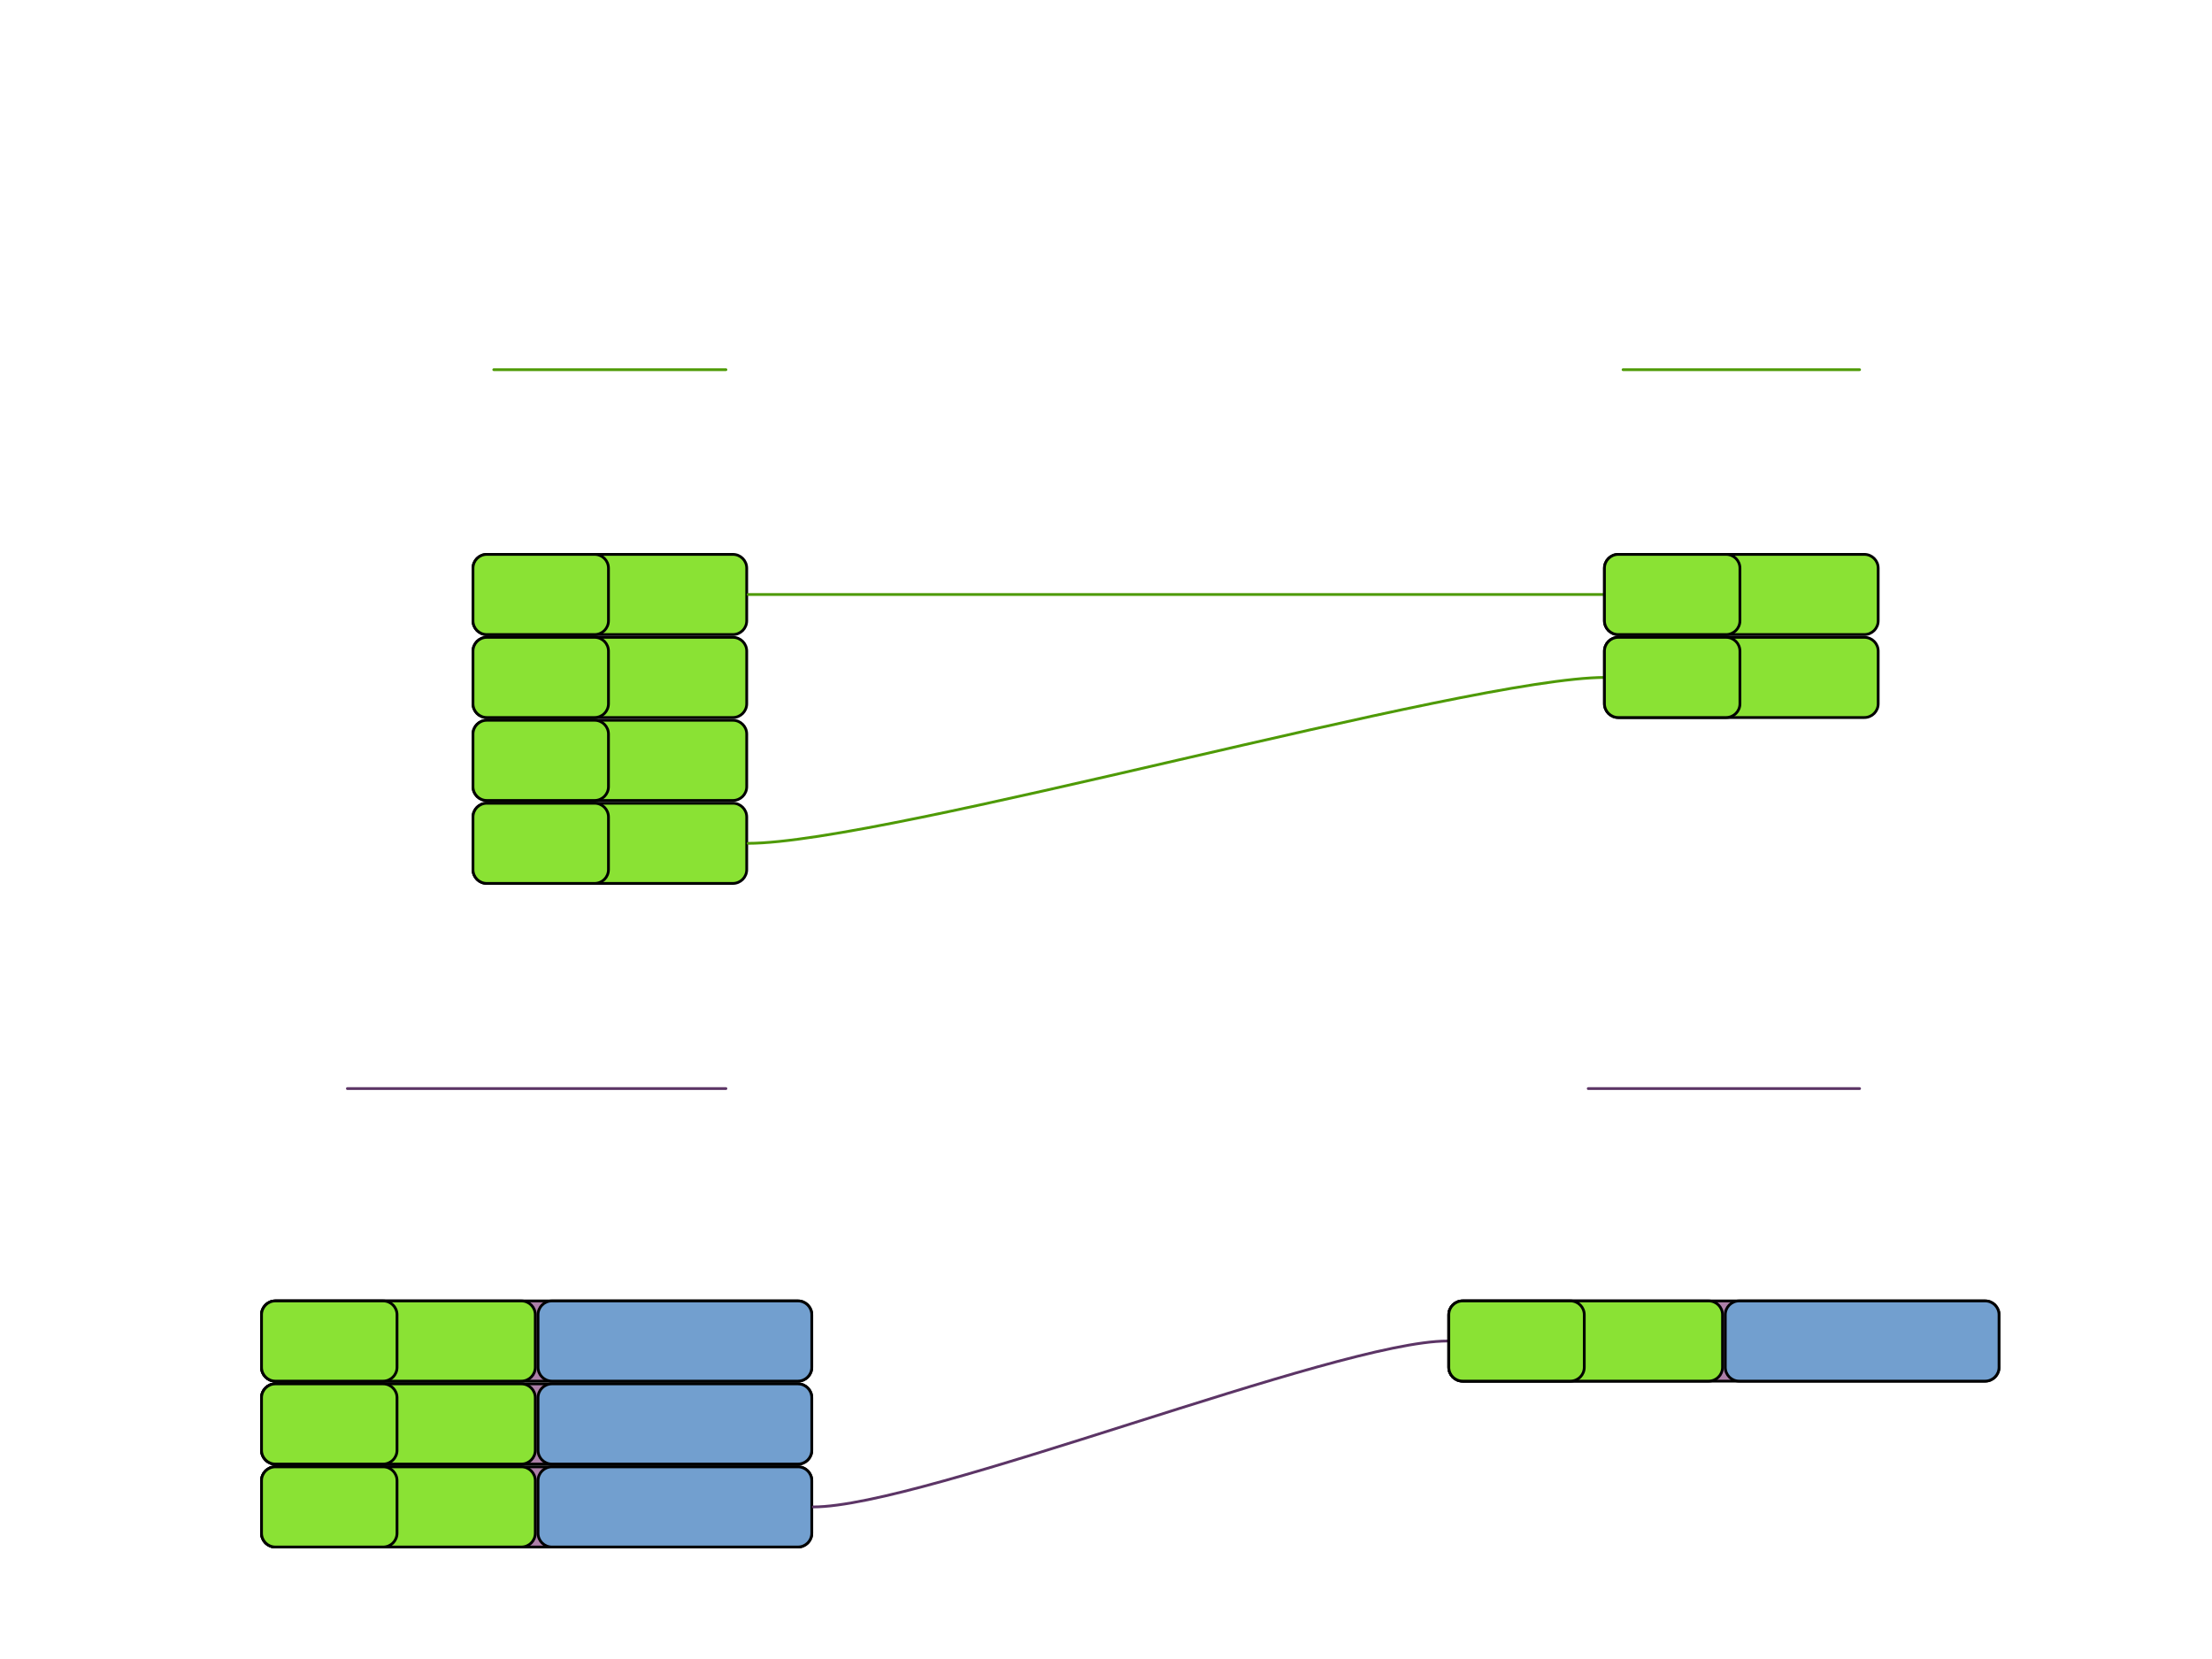
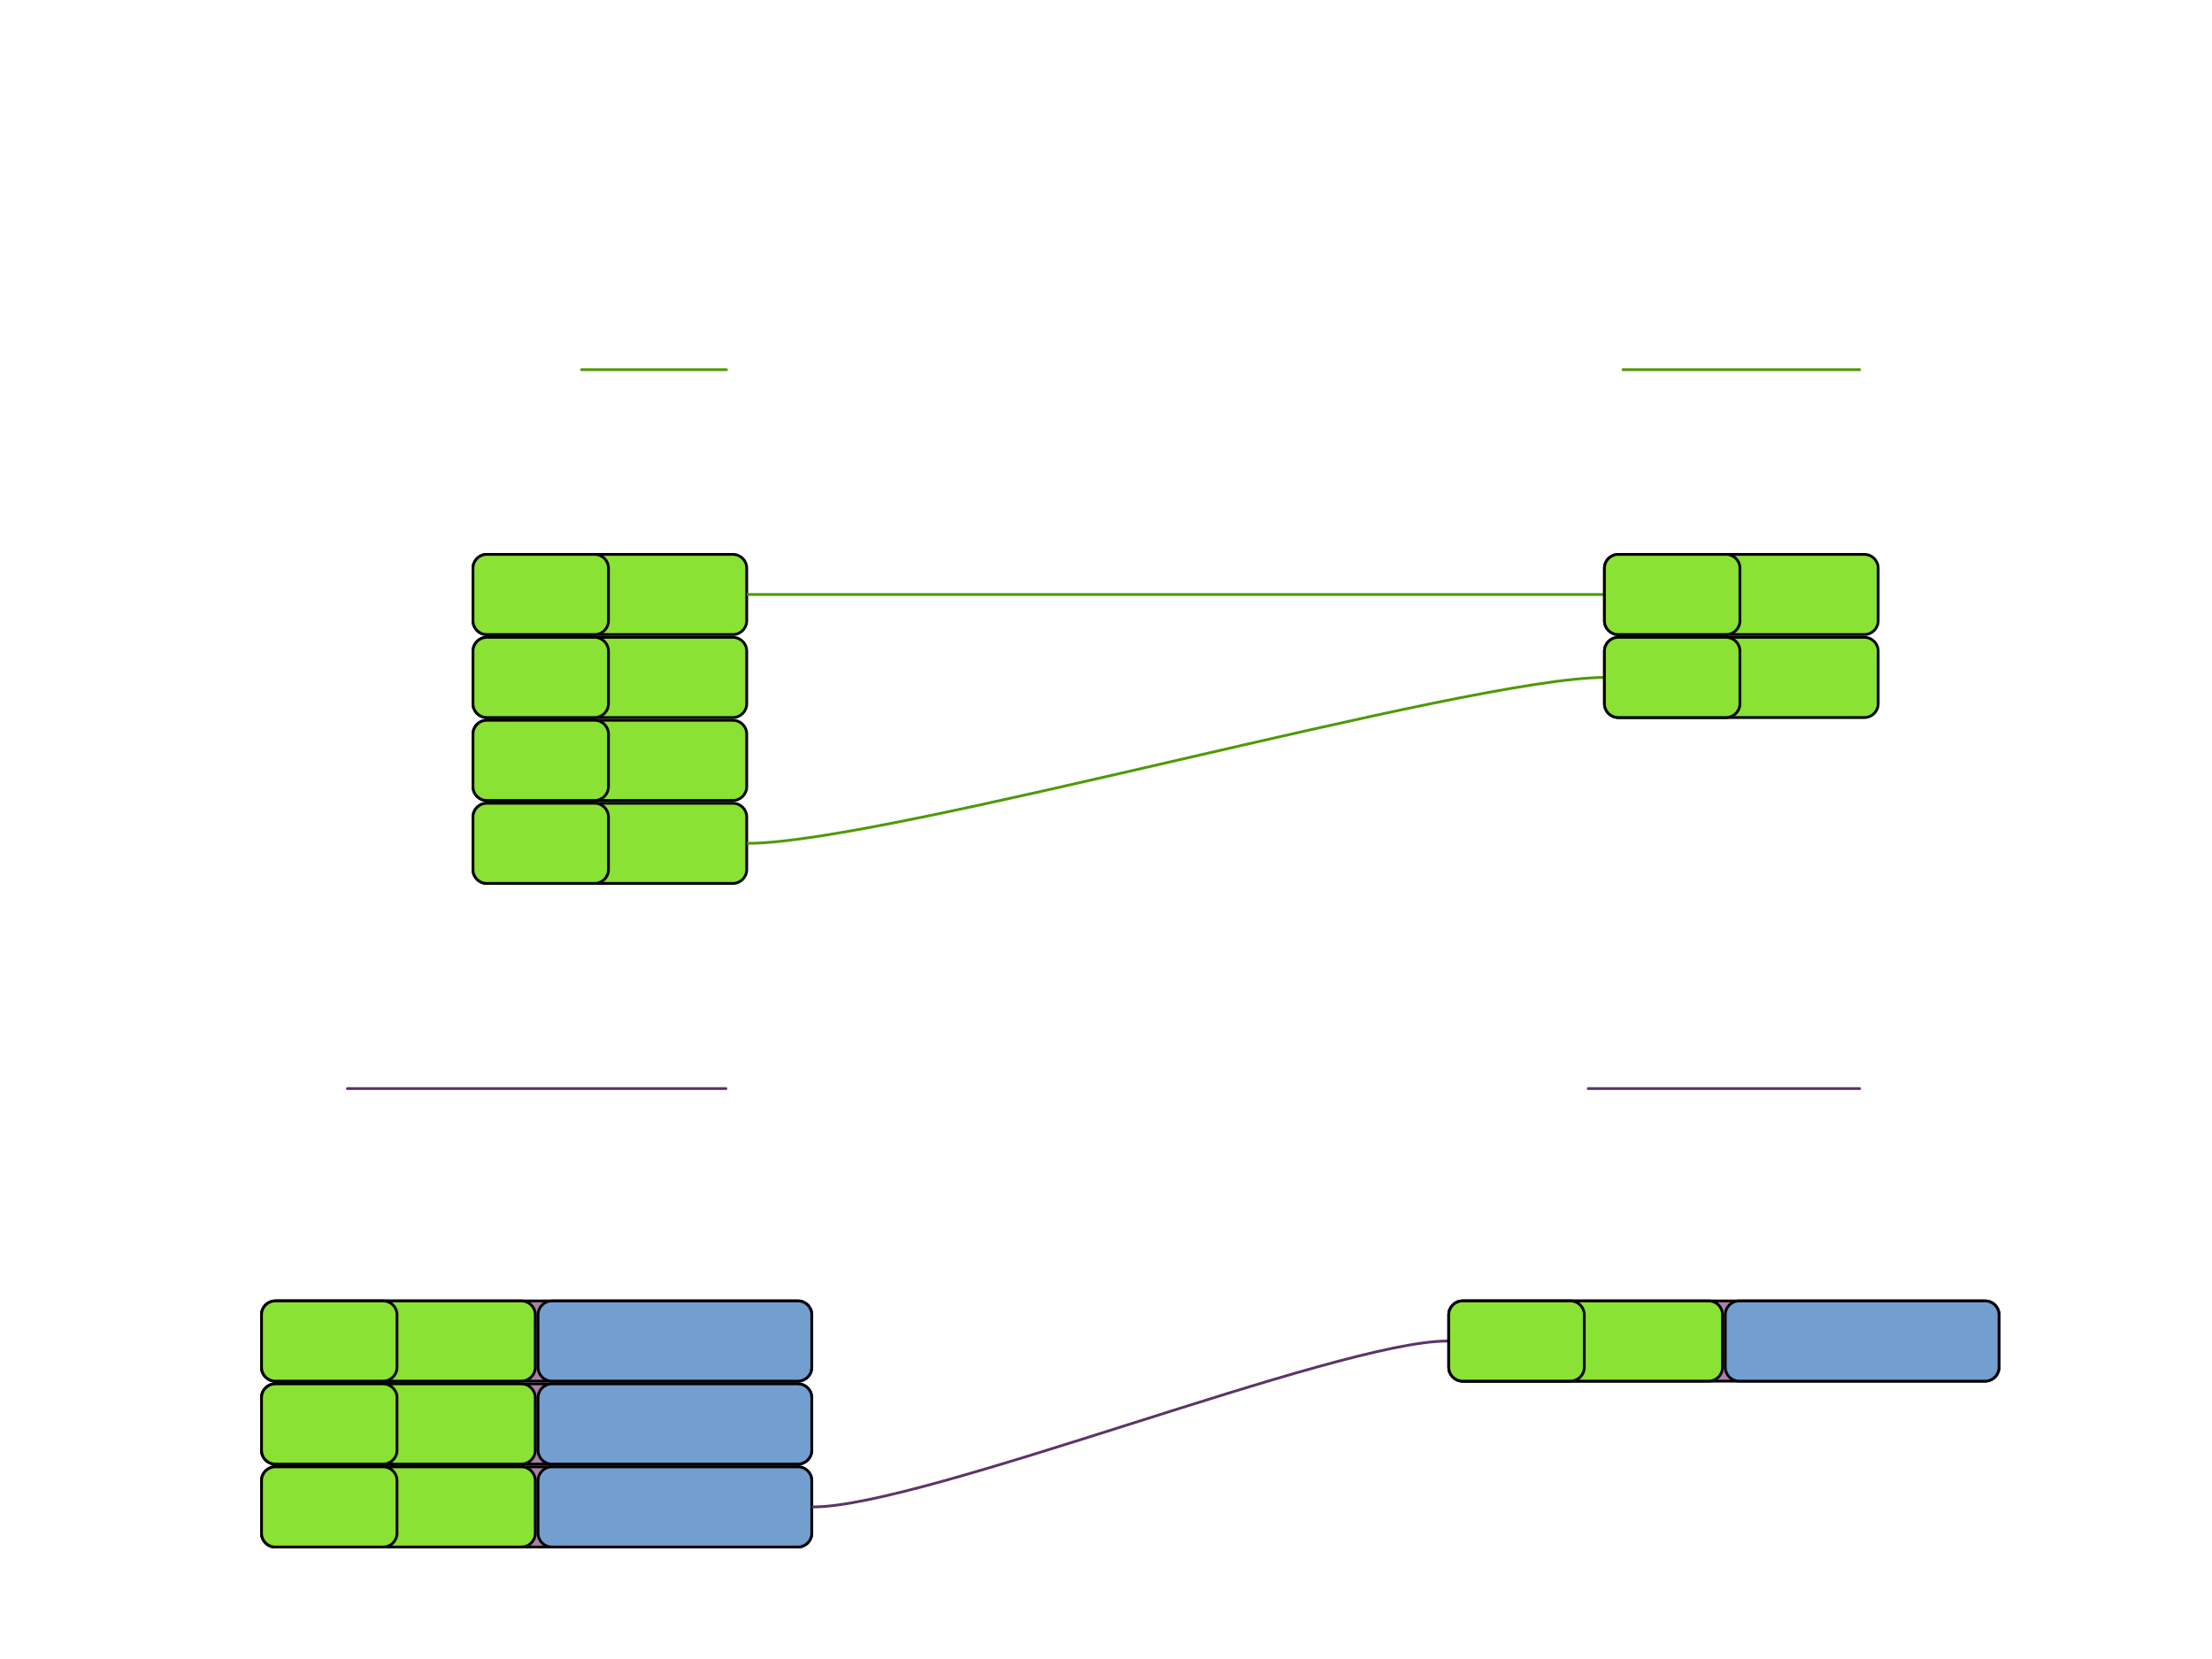
<svg xmlns="http://www.w3.org/2000/svg" width="800" height="600" id="svg2" version="1.1">
  <defs id="defs4">
    <marker orient="auto" refY="0.0" refX="0.0" id="marker5265" style="overflow:visible;">
      <path id="path5267" d="M 0.0,0.0 L 5.0,-5.0 L -12.5,0.0 L 5.0,5.0 L 0.0,0.0 z " style="fill-rule:evenodd;stroke:#555753;stroke-width:1pt;stroke-opacity:1;fill:#555753;fill-opacity:1" transform="scale(0.8) rotate(180) translate(12.5,0)" />
    </marker>
    <marker orient="auto" refY="0.0" refX="0.0" id="marker5129" style="overflow:visible;">
      <path id="path5131" d="M 0.0,0.0 L 5.0,-5.0 L -12.5,0.0 L 5.0,5.0 L 0.0,0.0 z " style="fill-rule:evenodd;stroke:#555753;stroke-width:1pt;stroke-opacity:1;fill:#555753;fill-opacity:1" transform="scale(0.8) rotate(180) translate(12.5,0)" />
    </marker>
    <marker orient="auto" refY="0.0" refX="0.0" id="marker4999" style="overflow:visible;">
      <path id="path5001" d="M 0.0,0.0 L 5.0,-5.0 L -12.5,0.0 L 5.0,5.0 L 0.0,0.0 z " style="fill-rule:evenodd;stroke:#555753;stroke-width:1pt;stroke-opacity:1;fill:#555753;fill-opacity:1" transform="scale(0.8) rotate(180) translate(12.5,0)" />
    </marker>
    <marker orient="auto" refY="0.0" refX="0.0" id="marker4875" style="overflow:visible;">
      <path id="path4877" d="M 0.0,0.0 L 5.0,-5.0 L -12.5,0.0 L 5.0,5.0 L 0.0,0.0 z " style="fill-rule:evenodd;stroke:#555753;stroke-width:1pt;stroke-opacity:1;fill:#555753;fill-opacity:1" transform="scale(0.8) rotate(180) translate(12.5,0)" />
    </marker>
    <marker orient="auto" refY="0.0" refX="0.0" id="marker19925" style="overflow:visible;">
      <path id="path19927" d="M 0.0,0.0 L 5.0,-5.0 L -12.5,0.0 L 5.0,5.0 L 0.0,0.0 z " style="fill-rule:evenodd;stroke:#555753;stroke-width:1pt;stroke-opacity:1;fill:#555753;fill-opacity:1" transform="scale(0.8) rotate(180) translate(12.5,0)" />
    </marker>
    <marker orient="auto" refY="0.0" refX="0.0" id="marker17859" style="overflow:visible;">
      <path id="path17861" d="M 0.0,0.0 L 5.0,-5.0 L -12.5,0.0 L 5.0,5.0 L 0.0,0.0 z " style="fill-rule:evenodd;stroke:#555753;stroke-width:1pt;stroke-opacity:1;fill:#555753;fill-opacity:1" transform="scale(0.8) rotate(180) translate(12.5,0)" />
    </marker>
    <marker orient="auto" refY="0.0" refX="0.0" id="marker17771" style="overflow:visible;">
      <path id="path17773" d="M 0.0,0.0 L 5.0,-5.0 L -12.5,0.0 L 5.0,5.0 L 0.0,0.0 z " style="fill-rule:evenodd;stroke:#555753;stroke-width:1pt;stroke-opacity:1;fill:#555753;fill-opacity:1" transform="scale(0.8) rotate(180) translate(12.5,0)" />
    </marker>
    <marker style="overflow:visible;" id="marker11237" refX="0.0" refY="0.0" orient="auto">
      <path transform="scale(0.8) rotate(180) translate(12.5,0)" style="fill-rule:evenodd;stroke:#555753;stroke-width:1pt;stroke-opacity:1;fill:#555753;fill-opacity:1" d="M 0.0,0.0 L 5.0,-5.0 L -12.5,0.0 L 5.0,5.0 L 0.0,0.0 z " id="path11239" />
    </marker>
    <marker orient="auto" refY="0.0" refX="0.0" id="marker4650" style="overflow:visible">
      <path id="path4652" d="M 0.0,0.0 L 5.0,-5.0 L -12.5,0.0 L 5.0,5.0 L 0.0,0.0 z " style="fill-rule:evenodd;stroke:#ef2929;stroke-width:1pt;stroke-opacity:1;fill:#ef2929;fill-opacity:1" transform="scale(0.8) translate(12.5,0)" />
    </marker>
    <marker style="overflow:visible" id="marker7822" refX="0.0" refY="0.0" orient="auto">
      <path transform="scale(0.8) translate(12.5,0)" style="fill-rule:evenodd;stroke:#ef2929;stroke-width:1pt;stroke-opacity:1;fill:#ef2929;fill-opacity:1" d="M 0.0,0.0 L 5.0,-5.0 L -12.5,0.0 L 5.0,5.0 L 0.0,0.0 z " id="path7824" />
    </marker>
    <marker style="overflow:visible" id="marker5765" refX="0.0" refY="0.0" orient="auto">
      <path transform="scale(0.8) translate(12.5,0)" style="fill-rule:evenodd;stroke:#ef2929;stroke-width:1pt;stroke-opacity:1;fill:#ef2929;fill-opacity:1" d="M 0.0,0.0 L 5.0,-5.0 L -12.5,0.0 L 5.0,5.0 L 0.0,0.0 z " id="path5767" />
    </marker>
+ 
+ 












    inkscape:perspective
       sodipodi:type="inkscape:persp3d"
       inkscape:vp_x="0 : 526.18109 : 1"
       inkscape:vp_y="0 : 1000 : 0"
       inkscape:vp_z="744.09448 : 526.18109 : 1"
       inkscape:persp3d-origin="372.04724 : 350.78739 : 1"
       id="perspective10" /&gt;
    <marker style="overflow:visible" id="marker5765-0" refX="0" refY="0" orient="auto">
      <path transform="matrix(0.8,0,0,0.8,10,0)" style="fill:#000000;fill-opacity:1;fill-rule:evenodd;stroke:#000000;stroke-width:1pt;stroke-opacity:1" d="M 0,0 5,-5 -12.5,0 5,5 0,0 Z" id="path5767-0" />
    </marker>
    <marker style="overflow:visible" id="marker7822-2" refX="0" refY="0" orient="auto">
      <path transform="matrix(0.8,0,0,0.8,10,0)" style="fill:#000000;fill-opacity:1;fill-rule:evenodd;stroke:#000000;stroke-width:1pt;stroke-opacity:1" d="M 0,0 5,-5 -12.5,0 5,5 0,0 Z" id="path7824-8" />
    </marker>
    <marker style="overflow:visible" id="marker11237-4" refX="0" refY="0" orient="auto">
      <path transform="matrix(-0.8,0,0,-0.8,-10,0)" style="fill:#555753;fill-opacity:1;fill-rule:evenodd;stroke:#555753;stroke-width:1pt;stroke-opacity:1" d="M 0,0 5,-5 -12.5,0 5,5 0,0 Z" id="path11239-5" />
    </marker>
    <marker orient="auto" refY="0" refX="0" id="marker17771-8" style="overflow:visible">
      <path id="path17773-8" d="M 0,0 5,-5 -12.5,0 5,5 0,0 Z" style="fill:#555753;fill-opacity:1;fill-rule:evenodd;stroke:#555753;stroke-width:1pt;stroke-opacity:1" transform="matrix(-0.8,0,0,-0.8,-10,0)" />
    </marker>
    <marker orient="auto" refY="0" refX="0" id="marker17859-4" style="overflow:visible">
      <path id="path17861-9" d="M 0,0 5,-5 -12.5,0 5,5 0,0 Z" style="fill:#555753;fill-opacity:1;fill-rule:evenodd;stroke:#555753;stroke-width:1pt;stroke-opacity:1" transform="matrix(-0.8,0,0,-0.8,-10,0)" />
    </marker>
  </defs>
  <g id="layer1" transform="translate(0,-452.3622)" style="display:inline">
    <g id="g3709" transform="translate(0,20)" />
    <flowRoot xml:space="preserve" id="flowRoot4302" style="font-style:normal;font-variant:normal;font-weight:normal;font-stretch:normal;font-size:37.333px;line-height:0.01%;font-family:'Liberation Sans';-inkscape-font-specification:'Liberation Sans, Normal';text-align:center;writing-mode:lr-tb;text-anchor:middle;display:inline;fill:#000000;fill-opacity:1;stroke:none" transform="translate(-20,252.3621)">
      <flowRegion id="flowRegion4304" style="font-size:37.333px">
        <rect id="rect4306" width="760" height="90" x="40" y="220" style="font-size:37.333px;text-align:center;text-anchor:middle" />
      </flowRegion>
      <flowPara id="flowPara3847" style="font-size:37.333px;line-height:1.25">ConstraintStream: filter()</flowPara>
    </flowRoot>
    <flowRoot transform="translate(-20,372.3618)" xml:space="preserve" id="flowRoot4302-6" style="font-style:normal;font-variant:normal;font-weight:normal;font-stretch:normal;font-size:16px;line-height:0.01%;font-family:'Liberation Sans';-inkscape-font-specification:'Liberation Sans, Normal';text-align:center;writing-mode:lr-tb;text-anchor:middle;display:inline;fill:#000000;fill-opacity:1;stroke:none">
      <flowRegion id="flowRegion4304-7" style="font-size:16px">
        <rect id="rect4306-3" width="740" height="30" x="50" y="150" style="font-size:16px;text-align:center;text-anchor:middle" />
      </flowRegion>
      <flowPara id="flowPara4308-6" style="font-size:16px;line-height:1.25">Similar to an SQL where clause, but it can run any code.</flowPara>
    </flowRoot>
    <flowRoot style="font-style:normal;font-variant:normal;font-weight:normal;font-stretch:normal;font-size:21.333px;line-height:0.01%;font-family:'Liberation Sans';-inkscape-font-specification:'Liberation Sans, Normal';text-align:start;writing-mode:lr-tb;text-anchor:start;display:inline;fill:#000000;fill-opacity:1;stroke:none" id="flowRoot2685" xml:space="preserve" transform="translate(-310.5072,420.2632)">
      <flowRegion style="font-size:21.333px;text-align:start;text-anchor:start" id="flowRegion2681">
        <rect style="font-size:21.333px;text-align:start;text-anchor:start" y="152.1" x="330.205" height="90" width="200" id="rect2679" />
      </flowRegion>
-       <flowPara id="flowPara2683" style="font-size:21.333px;line-height:1.25;text-align:start;text-anchor:start">from(<flowSpan style="fill:#4e9a06" id="flowSpan2695">Shift</flowSpan>.class)</flowPara>
+       <flowPara id="flowPara2683" style="font-size:21.333px;line-height:1.25;text-align:start;text-anchor:start">forEach(<flowSpan style="fill:#4e9a06" id="flowSpan2695">Shift</flowSpan>.class)</flowPara>
    </flowRoot>
    <g id="g1604" transform="translate(-399.439,-220)" style="display:inline">
      <rect ry="5" rx="5" y="872.862" x="570.5" height="29" width="99" id="rect1594" style="fill:#8ae234;stroke:#000000;stroke-width:1;stroke-linecap:round;stroke-linejoin:round;stroke-miterlimit:4;stroke-dasharray:none" />
      <flowRoot xml:space="preserve" id="flowRoot1602" style="font-style:normal;font-variant:normal;font-weight:normal;font-stretch:normal;font-size:12.876px;line-height:0.01%;font-family:'Liberation Sans';-inkscape-font-specification:'Liberation Sans, Normal';text-align:center;writing-mode:lr-tb;text-anchor:middle;fill:#ce5c00;fill-opacity:1;stroke:none" transform="matrix(1.656899,0,0,1.656899,168.6056,755.6704)">
        <flowRegion id="flowRegion1598" style="font-size:12.876px;fill:#ce5c00">
          <rect id="rect1596" width="30.177" height="18.106" x="272.433" y="71.339" style="font-size:12.875px;fill:#ce5c00;" />
        </flowRegion>
        <flowPara style="font-size:12.876px;line-height:1.25;fill:#ce5c00" id="flowPara1600">Ann</flowPara>
      </flowRoot>
    </g>
    <g style="display:inline" transform="translate(-459.439,-220)" id="g1616">
      <rect style="fill:#8ae234;stroke:#000000;stroke-width:1;stroke-linecap:round;stroke-linejoin:round;stroke-miterlimit:4;stroke-dasharray:none" id="rect1606" width="49" height="29" x="630.5" y="872.862" rx="5" ry="5" />
      <flowRoot transform="matrix(1.656899,0,0,1.656899,169.6059,754.1611)" style="font-style:normal;font-variant:normal;font-weight:normal;font-stretch:normal;font-size:12.876px;line-height:0.01%;font-family:'Liberation Sans';-inkscape-font-specification:'Liberation Sans, Normal';text-align:center;writing-mode:lr-tb;text-anchor:middle;fill:#000000;fill-opacity:1;stroke:none" id="flowRoot1614" xml:space="preserve">
        <flowRegion style="font-size:12.876px" id="flowRegion1610">
          <rect style="font-size:12.875px" y="72.124" x="278.167" height="17.321" width="29.875" id="rect1608" />
        </flowRegion>
        <flowPara id="flowPara1612" style="font-size:12.876px;line-height:1.25">1feb</flowPara>
      </flowRoot>
    </g>
    <flowRoot transform="translate(-144.5917,449.6296)" xml:space="preserve" id="flowRoot1684" style="font-style:normal;font-variant:normal;font-weight:normal;font-stretch:normal;font-size:21.333px;line-height:0.01%;font-family:'Liberation Sans';-inkscape-font-specification:'Liberation Sans, Normal';text-align:center;writing-mode:lr-tb;text-anchor:middle;display:inline;fill:#000000;fill-opacity:1;stroke:none">
      <flowRegion id="flowRegion1680" style="font-size:21.333px">
        <rect id="rect1678" width="240.31" height="30" x="244.695" y="167.732" style="font-size:21.333px;text-align:center;text-anchor:middle" />
      </flowRegion>
      <flowPara id="flowPara1682" style="font-size:21.333px;line-height:1.25">Uni&lt;<flowSpan style="fill:#4e9a06" id="flowSpan303">Shift</flowSpan>&gt;</flowPara>
    </flowRoot>
    <g style="display:inline" transform="translate(-399.439,-190)" id="g1899">
      <rect style="fill:#8ae234;stroke:#000000;stroke-width:1;stroke-linecap:round;stroke-linejoin:round;stroke-miterlimit:4;stroke-dasharray:none" id="rect1889" width="99" height="29" x="570.5" y="872.862" rx="5" ry="5" />
      <flowRoot transform="matrix(1.656899,0,0,1.656899,168.6056,755.6704)" style="font-style:normal;font-variant:normal;font-weight:normal;font-stretch:normal;font-size:12.876px;line-height:0.01%;font-family:'Liberation Sans';-inkscape-font-specification:'Liberation Sans, Normal';text-align:center;writing-mode:lr-tb;text-anchor:middle;fill:#ce5c00;fill-opacity:1;stroke:none" id="flowRoot1897" xml:space="preserve">
        <flowRegion style="font-size:12.876px;fill:#ce5c00" id="flowRegion1893">
          <rect style="font-size:12.875px;fill:#ce5c00;" y="71.339" x="272.433" height="18.106" width="30.177" id="rect1891" />
        </flowRegion>
        <flowPara id="flowPara1895" style="font-size:12.876px;line-height:1.25;fill:#ce5c00">Beth</flowPara>
      </flowRoot>
    </g>
    <g id="g1911" transform="translate(-459.439,-190)" style="display:inline">
      <rect ry="5" rx="5" y="872.862" x="630.5" height="29" width="49" id="rect1901" style="fill:#8ae234;stroke:#000000;stroke-width:1;stroke-linecap:round;stroke-linejoin:round;stroke-miterlimit:4;stroke-dasharray:none" />
      <flowRoot xml:space="preserve" id="flowRoot1909" style="font-style:normal;font-variant:normal;font-weight:normal;font-stretch:normal;font-size:12.876px;line-height:0.01%;font-family:'Liberation Sans';-inkscape-font-specification:'Liberation Sans, Normal';text-align:center;writing-mode:lr-tb;text-anchor:middle;fill:#000000;fill-opacity:1;stroke:none" transform="matrix(1.656899,0,0,1.656899,169.6059,754.1611)">
        <flowRegion id="flowRegion1905" style="font-size:12.876px">
          <rect id="rect1903" width="29.875" height="17.321" x="278.167" y="72.124" style="font-size:12.875px" />
        </flowRegion>
        <flowPara style="font-size:12.876px;line-height:1.25" id="flowPara1907">2feb</flowPara>
      </flowRoot>
    </g>
    <g id="g1923" transform="translate(-399.439,-160)" style="display:inline">
      <rect ry="5" rx="5" y="872.862" x="570.5" height="29" width="99" id="rect1913" style="fill:#8ae234;stroke:#000000;stroke-width:1;stroke-linecap:round;stroke-linejoin:round;stroke-miterlimit:4;stroke-dasharray:none" />
      <flowRoot xml:space="preserve" id="flowRoot1921" style="font-style:normal;font-variant:normal;font-weight:normal;font-stretch:normal;font-size:12.876px;line-height:0.01%;font-family:'Liberation Sans';-inkscape-font-specification:'Liberation Sans, Normal';text-align:center;writing-mode:lr-tb;text-anchor:middle;fill:#ce5c00;fill-opacity:1;stroke:none" transform="matrix(1.656899,0,0,1.656899,168.6056,755.6704)">
        <flowRegion id="flowRegion1917" style="font-size:12.876px;fill:#ce5c00">
          <rect id="rect1915" width="30.177" height="18.106" x="272.433" y="71.339" style="font-size:12.875px;fill:#ce5c00;" />
        </flowRegion>
        <flowPara style="font-size:12.876px;line-height:1.25;fill:#ce5c00" id="flowPara1919">Beth</flowPara>
      </flowRoot>
    </g>
    <g style="display:inline" transform="translate(-459.439,-160)" id="g1935">
      <rect style="fill:#8ae234;stroke:#000000;stroke-width:1;stroke-linecap:round;stroke-linejoin:round;stroke-miterlimit:4;stroke-dasharray:none" id="rect1925" width="49" height="29" x="630.5" y="872.862" rx="5" ry="5" />
      <flowRoot transform="matrix(1.656899,0,0,1.656899,169.6059,754.1611)" style="font-style:normal;font-variant:normal;font-weight:normal;font-stretch:normal;font-size:12.876px;line-height:0.01%;font-family:'Liberation Sans';-inkscape-font-specification:'Liberation Sans, Normal';text-align:center;writing-mode:lr-tb;text-anchor:middle;fill:#000000;fill-opacity:1;stroke:none" id="flowRoot1933" xml:space="preserve">
        <flowRegion style="font-size:12.876px" id="flowRegion1929">
          <rect style="font-size:12.875px" y="72.124" x="278.167" height="17.321" width="29.875" id="rect1927" />
        </flowRegion>
        <flowPara id="flowPara1931" style="font-size:12.876px;line-height:1.25">3feb</flowPara>
      </flowRoot>
    </g>
    <g style="display:inline" transform="translate(-399.439,-130)" id="g1947">
      <rect style="fill:#8ae234;stroke:#000000;stroke-width:1;stroke-linecap:round;stroke-linejoin:round;stroke-miterlimit:4;stroke-dasharray:none" id="rect1937" width="99" height="29" x="570.5" y="872.862" rx="5" ry="5" />
      <flowRoot transform="matrix(1.656899,0,0,1.656899,168.6056,755.6704)" style="font-style:normal;font-variant:normal;font-weight:normal;font-stretch:normal;font-size:12.876px;line-height:0.01%;font-family:'Liberation Sans';-inkscape-font-specification:'Liberation Sans, Normal';text-align:center;writing-mode:lr-tb;text-anchor:middle;fill:#ce5c00;fill-opacity:1;stroke:none" id="flowRoot1945" xml:space="preserve">
        <flowRegion style="font-size:12.876px;fill:#ce5c00" id="flowRegion1941">
          <rect style="font-size:12.875px;fill:#ce5c00;" y="71.339" x="272.433" height="18.106" width="30.177" id="rect1939" />
        </flowRegion>
        <flowPara id="flowPara1943" style="font-size:12.876px;line-height:1.25;fill:#ce5c00">Ann</flowPara>
      </flowRoot>
    </g>
    <g id="g1959" transform="translate(-459.439,-130)" style="display:inline">
      <rect ry="5" rx="5" y="872.862" x="630.5" height="29" width="49" id="rect1949" style="fill:#8ae234;stroke:#000000;stroke-width:1;stroke-linecap:round;stroke-linejoin:round;stroke-miterlimit:4;stroke-dasharray:none" />
      <flowRoot xml:space="preserve" id="flowRoot1957" style="font-style:normal;font-variant:normal;font-weight:normal;font-stretch:normal;font-size:12.876px;line-height:0.01%;font-family:'Liberation Sans';-inkscape-font-specification:'Liberation Sans, Normal';text-align:center;writing-mode:lr-tb;text-anchor:middle;fill:#000000;fill-opacity:1;stroke:none" transform="matrix(1.656899,0,0,1.656899,169.6059,754.1611)">
        <flowRegion id="flowRegion1953" style="font-size:12.876px">
          <rect id="rect1951" width="29.875" height="17.321" x="278.167" y="72.124" style="font-size:12.875px" />
        </flowRegion>
        <flowPara style="font-size:12.876px;line-height:1.25" id="flowPara1955">4feb</flowPara>
      </flowRoot>
    </g>
-     <path style="display:inline;fill:none;stroke:#4e9a06;stroke-width:1px;stroke-linecap:round;stroke-linejoin:round;stroke-opacity:1" d="m 178.577,586.063 h 83.968" id="path1211" />
+     <path style="display:inline;fill:none;stroke:#4e9a06;stroke-width:1;stroke-linecap:round;stroke-linejoin:round;stroke-opacity:1;stroke-miterlimit:4;stroke-dasharray:none" d="m 210.312,586.063 h 52.421" id="path1211" />
  </g>
  <g id="layer2" style="display:inline">
    <path style="display:inline;fill:none;stroke:#4e9a06;stroke-width:1px;stroke-linecap:round;stroke-linejoin:round;stroke-opacity:1" d="M 270.561,215 H 580.561" id="path2596" />
    <path id="path2604" d="m 270.561,305 c 50,0 260,-60 310,-60" style="display:inline;fill:none;stroke:#4e9a06;stroke-width:1px;stroke-linecap:round;stroke-linejoin:round;stroke-opacity:1" />
    <g style="display:inline" transform="translate(9.77115,-672.3622)" id="g1223">
      <rect style="fill:#8ae234;stroke:#000000;stroke-width:1;stroke-linecap:round;stroke-linejoin:round;stroke-miterlimit:4;stroke-dasharray:none" id="rect1213" width="99" height="29" x="570.5" y="872.862" rx="5" ry="5" />
      <flowRoot transform="matrix(1.656899,0,0,1.656899,168.6056,755.6704)" style="font-style:normal;font-variant:normal;font-weight:normal;font-stretch:normal;font-size:12.876px;line-height:0.01%;font-family:'Liberation Sans';-inkscape-font-specification:'Liberation Sans, Normal';text-align:center;writing-mode:lr-tb;text-anchor:middle;fill:#ce5c00;fill-opacity:1;stroke:none" id="flowRoot1221" xml:space="preserve">
        <flowRegion style="font-size:12.876px;fill:#ce5c00" id="flowRegion1217">
          <rect style="font-size:12.875px;fill:#ce5c00;" y="71.339" x="272.433" height="18.106" width="30.177" id="rect1215" />
        </flowRegion>
        <flowPara id="flowPara1219" style="font-size:12.876px;line-height:1.25;fill:#ce5c00">Ann</flowPara>
      </flowRoot>
    </g>
    <g id="g1235" transform="translate(-50.22885,-672.3622)" style="display:inline">
      <rect ry="5" rx="5" y="872.862" x="630.5" height="29" width="49" id="rect1225" style="fill:#8ae234;stroke:#000000;stroke-width:1;stroke-linecap:round;stroke-linejoin:round;stroke-miterlimit:4;stroke-dasharray:none" />
      <flowRoot xml:space="preserve" id="flowRoot1233" style="font-style:normal;font-variant:normal;font-weight:normal;font-stretch:normal;font-size:12.876px;line-height:0.01%;font-family:'Liberation Sans';-inkscape-font-specification:'Liberation Sans, Normal';text-align:center;writing-mode:lr-tb;text-anchor:middle;fill:#000000;fill-opacity:1;stroke:none" transform="matrix(1.656899,0,0,1.656899,169.6059,754.1611)">
        <flowRegion id="flowRegion1229" style="font-size:12.876px">
          <rect id="rect1227" width="29.875" height="17.321" x="278.167" y="72.124" style="font-size:12.875px" />
        </flowRegion>
        <flowPara style="font-size:12.876px;line-height:1.25" id="flowPara1231">1feb</flowPara>
      </flowRoot>
    </g>
    <flowRoot style="font-style:normal;font-variant:normal;font-weight:normal;font-stretch:normal;font-size:21.333px;line-height:0.01%;font-family:'Liberation Sans';-inkscape-font-specification:'Liberation Sans, Normal';text-align:center;writing-mode:lr-tb;text-anchor:middle;display:inline;fill:#000000;fill-opacity:1;stroke:none" id="flowRoot1243" xml:space="preserve" transform="translate(264.6185,-2.73262)">
      <flowRegion style="font-size:21.333px" id="flowRegion1239">
        <rect style="font-size:21.333px;text-align:center;text-anchor:middle" y="167.732" x="244.695" height="30" width="240.31" id="rect1237" />
      </flowRegion>
      <flowPara style="font-size:21.333px;line-height:1.25" id="flowPara1241">Uni&lt;<flowSpan style="fill:#4e9a06" id="flowSpan305">Shift</flowSpan>&gt;</flowPara>
    </flowRoot>
    <g id="g1303" transform="translate(9.77115,-642.3621)" style="display:inline">
      <rect ry="5" rx="5" y="872.862" x="570.5" height="29" width="99" id="rect1293" style="fill:#8ae234;stroke:#000000;stroke-width:1;stroke-linecap:round;stroke-linejoin:round;stroke-miterlimit:4;stroke-dasharray:none" />
      <flowRoot xml:space="preserve" id="flowRoot1301" style="font-style:normal;font-variant:normal;font-weight:normal;font-stretch:normal;font-size:12.876px;line-height:0.01%;font-family:'Liberation Sans';-inkscape-font-specification:'Liberation Sans, Normal';text-align:center;writing-mode:lr-tb;text-anchor:middle;fill:#ce5c00;fill-opacity:1;stroke:none" transform="matrix(1.656899,0,0,1.656899,168.6056,755.6704)">
        <flowRegion id="flowRegion1297" style="font-size:12.876px;fill:#ce5c00">
          <rect id="rect1295" width="30.177" height="18.106" x="272.433" y="71.339" style="font-size:12.875px;fill:#ce5c00;" />
        </flowRegion>
        <flowPara style="font-size:12.876px;line-height:1.25;fill:#ce5c00" id="flowPara1299">Ann</flowPara>
      </flowRoot>
    </g>
    <g style="display:inline" transform="translate(-50.22885,-642.3621)" id="g1315">
      <rect style="fill:#8ae234;stroke:#000000;stroke-width:1;stroke-linecap:round;stroke-linejoin:round;stroke-miterlimit:4;stroke-dasharray:none" id="rect1305" width="49" height="29" x="630.5" y="872.862" rx="5" ry="5" />
      <flowRoot transform="matrix(1.656899,0,0,1.656899,169.6059,754.1611)" style="font-style:normal;font-variant:normal;font-weight:normal;font-stretch:normal;font-size:12.876px;line-height:0.01%;font-family:'Liberation Sans';-inkscape-font-specification:'Liberation Sans, Normal';text-align:center;writing-mode:lr-tb;text-anchor:middle;fill:#000000;fill-opacity:1;stroke:none" id="flowRoot1313" xml:space="preserve">
        <flowRegion style="font-size:12.876px" id="flowRegion1309">
          <rect style="font-size:12.875px" y="72.124" x="278.167" height="17.321" width="29.875" id="rect1307" />
        </flowRegion>
        <flowPara id="flowPara1311" style="font-size:12.876px;line-height:1.25">4feb</flowPara>
      </flowRoot>
    </g>
    <flowRoot style="font-style:normal;font-variant:normal;font-weight:normal;font-stretch:normal;font-size:21.333px;line-height:0.01%;font-family:'Liberation Sans';-inkscape-font-specification:'Liberation Sans, Normal';text-align:start;writing-mode:lr-tb;text-anchor:start;display:inline;fill:#000000;fill-opacity:1;stroke:none" id="flowRoot2749" xml:space="preserve" transform="translate(-62.15292,-45.42712)">
      <flowRegion style="font-size:21.333px;text-align:start;text-anchor:start" id="flowRegion2745">
        <rect style="font-size:21.333px;text-align:start;text-anchor:start" y="152.1" x="330.205" height="99.999" width="361.948" id="rect2743" />
      </flowRegion>
      <flowPara style="font-size:21.333px;line-height:1.25;text-align:start;text-anchor:start" id="flowPara2789">.filter(<flowSpan id="flowSpan999" style="font-size:16px;line-height:1.25;text-align:start;text-anchor:start">
          <flowSpan style="fill:#4e9a06" id="flowSpan3660">shift</flowSpan> -&gt;</flowSpan>
      </flowPara>
      <flowPara style="font-size:21.333px;line-height:1.25;text-align:start;text-anchor:start" id="flowPara1203">
        <flowSpan style="font-size:16px;line-height:1.25;text-align:start;text-anchor:start" id="flowSpan1205">
          <flowSpan style="fill:#4e9a06" id="flowSpan1207">shift</flowSpan>.getEmployeeName().equals("Ann")</flowSpan>)</flowPara>
    </flowRoot>
    <path style="display:inline;fill:none;stroke:#4e9a06;stroke-width:1px;stroke-linecap:round;stroke-linejoin:round;stroke-opacity:1" d="m 586.997,133.701 h 85.548" id="path1021" />
  </g>
  <g id="layer5" style="display:inline">
    <flowRoot style="font-style:normal;font-variant:normal;font-weight:normal;font-stretch:normal;font-size:21.333px;line-height:0.01%;font-family:'Liberation Sans';-inkscape-font-specification:'Liberation Sans, Normal';text-align:start;writing-mode:lr-tb;text-anchor:start;display:inline;fill:#000000;fill-opacity:1;stroke:none" id="flowRoot2783" xml:space="preserve" transform="translate(345.8991,-32.099)">
      <flowRegion style="font-size:21.333px;text-align:start;text-anchor:start" id="flowRegion2779">
        <rect style="font-size:21.333px;text-align:start;text-anchor:start" y="152.1" x="330.205" height="90" width="200" id="rect2777" />
      </flowRegion>
      <flowPara id="flowPara2781" style="font-size:21.333px;line-height:1.25;text-align:start;text-anchor:start">.penalize()</flowPara>
    </flowRoot>
  </g>
  <g id="layer4" style="display:inline">
    <rect style="display:inline;fill:#ad7fa8;stroke:#000000;stroke-width:1;stroke-linecap:round;stroke-linejoin:round;stroke-miterlimit:4;stroke-dasharray:none" id="rect587" width="199" height="29" x="94.589" y="470.5" rx="5" ry="5" />
    <rect ry="5" rx="5" y="500.5" x="94.589" height="29" width="199" id="rect589" style="display:inline;fill:#ad7fa8;stroke:#000000;stroke-width:1;stroke-linecap:round;stroke-linejoin:round;stroke-miterlimit:4;stroke-dasharray:none" />
    <rect style="display:inline;fill:#ad7fa8;stroke:#000000;stroke-width:1;stroke-linecap:round;stroke-linejoin:round;stroke-miterlimit:4;stroke-dasharray:none" id="rect591" width="199" height="29" x="94.589" y="530.5" rx="5" ry="5" />
    <flowRoot transform="translate(-176.1161,267.2674)" xml:space="preserve" id="flowRoot603" style="font-style:normal;font-variant:normal;font-weight:normal;font-stretch:normal;font-size:21.333px;line-height:0.01%;font-family:'Liberation Sans';-inkscape-font-specification:'Liberation Sans, Normal';text-align:center;writing-mode:lr-tb;text-anchor:middle;display:inline;fill:#000000;fill-opacity:1;stroke:none">
      <flowRegion id="flowRegion599" style="font-size:21.333px">
        <rect id="rect597" width="250.31" height="30" x="244.695" y="167.732" style="font-size:21.333px;text-align:center;text-anchor:middle" />
      </flowRegion>
      <flowPara id="flowPara601" style="font-size:21.333px;line-height:1.25">Bi&lt;<flowSpan style="fill:#4e9a06" id="flowSpan295">Shift</flowSpan>, <flowSpan style="fill:#204a87" id="flowSpan297">DayOff</flowSpan>&gt;</flowPara>
    </flowRoot>
    <g style="display:inline" transform="translate(-475.9113,-402.3622)" id="g711">
      <rect style="fill:#8ae234;stroke:#000000;stroke-width:1;stroke-linecap:round;stroke-linejoin:round;stroke-miterlimit:4;stroke-dasharray:none" id="rect701" width="99" height="29" x="570.5" y="872.862" rx="5" ry="5" />
      <flowRoot transform="matrix(1.656899,0,0,1.656899,168.6056,755.6704)" style="font-style:normal;font-variant:normal;font-weight:normal;font-stretch:normal;font-size:12.876px;line-height:0.01%;font-family:'Liberation Sans';-inkscape-font-specification:'Liberation Sans, Normal';text-align:center;writing-mode:lr-tb;text-anchor:middle;fill:#ce5c00;fill-opacity:1;stroke:none" id="flowRoot709" xml:space="preserve">
        <flowRegion style="font-size:12.876px;fill:#ce5c00" id="flowRegion705">
          <rect style="font-size:12.875px;fill:#ce5c00;" y="71.339" x="272.433" height="18.106" width="30.177" id="rect703" />
        </flowRegion>
        <flowPara id="flowPara707" style="font-size:12.876px;line-height:1.25;fill:#ce5c00">Ann</flowPara>
      </flowRoot>
    </g>
    <g id="g723" transform="translate(-535.9113,-402.3622)" style="display:inline">
      <rect ry="5" rx="5" y="872.862" x="630.5" height="29" width="49" id="rect713" style="fill:#8ae234;stroke:#000000;stroke-width:1;stroke-linecap:round;stroke-linejoin:round;stroke-miterlimit:4;stroke-dasharray:none" />
      <flowRoot xml:space="preserve" id="flowRoot721" style="font-style:normal;font-variant:normal;font-weight:normal;font-stretch:normal;font-size:12.876px;line-height:0.01%;font-family:'Liberation Sans';-inkscape-font-specification:'Liberation Sans, Normal';text-align:center;writing-mode:lr-tb;text-anchor:middle;fill:#000000;fill-opacity:1;stroke:none" transform="matrix(1.656899,0,0,1.656899,169.6059,754.1611)">
        <flowRegion id="flowRegion717" style="font-size:12.876px">
          <rect id="rect715" width="29.875" height="17.321" x="278.167" y="72.124" style="font-size:12.875px" />
        </flowRegion>
        <flowPara style="font-size:12.876px;line-height:1.25" id="flowPara719">1feb</flowPara>
      </flowRoot>
    </g>
    <g id="g735" transform="translate(-475.9113,-372.3622)" style="display:inline">
      <rect ry="5" rx="5" y="872.862" x="570.5" height="29" width="99" id="rect725" style="fill:#8ae234;stroke:#000000;stroke-width:1;stroke-linecap:round;stroke-linejoin:round;stroke-miterlimit:4;stroke-dasharray:none" />
      <flowRoot xml:space="preserve" id="flowRoot733" style="font-style:normal;font-variant:normal;font-weight:normal;font-stretch:normal;font-size:12.876px;line-height:0.01%;font-family:'Liberation Sans';-inkscape-font-specification:'Liberation Sans, Normal';text-align:center;writing-mode:lr-tb;text-anchor:middle;fill:#ce5c00;fill-opacity:1;stroke:none" transform="matrix(1.656899,0,0,1.656899,168.6056,755.6704)">
        <flowRegion id="flowRegion729" style="font-size:12.876px;fill:#ce5c00">
          <rect id="rect727" width="30.177" height="18.106" x="272.433" y="71.339" style="font-size:12.875px;fill:#ce5c00;" />
        </flowRegion>
        <flowPara style="font-size:12.876px;line-height:1.25;fill:#ce5c00" id="flowPara731">Beth</flowPara>
      </flowRoot>
    </g>
    <g style="display:inline" transform="translate(-535.9113,-372.3622)" id="g747">
      <rect style="fill:#8ae234;stroke:#000000;stroke-width:1;stroke-linecap:round;stroke-linejoin:round;stroke-miterlimit:4;stroke-dasharray:none" id="rect737" width="49" height="29" x="630.5" y="872.862" rx="5" ry="5" />
      <flowRoot transform="matrix(1.656899,0,0,1.656899,169.6059,754.1611)" style="font-style:normal;font-variant:normal;font-weight:normal;font-stretch:normal;font-size:12.876px;line-height:0.01%;font-family:'Liberation Sans';-inkscape-font-specification:'Liberation Sans, Normal';text-align:center;writing-mode:lr-tb;text-anchor:middle;fill:#000000;fill-opacity:1;stroke:none" id="flowRoot745" xml:space="preserve">
        <flowRegion style="font-size:12.876px" id="flowRegion741">
          <rect style="font-size:12.875px" y="72.124" x="278.167" height="17.321" width="29.875" id="rect739" />
        </flowRegion>
        <flowPara id="flowPara743" style="font-size:12.876px;line-height:1.25">2feb</flowPara>
      </flowRoot>
    </g>
    <g style="display:inline" transform="translate(-475.9113,-342.3622)" id="g759">
      <rect style="fill:#8ae234;stroke:#000000;stroke-width:1;stroke-linecap:round;stroke-linejoin:round;stroke-miterlimit:4;stroke-dasharray:none" id="rect749" width="99" height="29" x="570.5" y="872.862" rx="5" ry="5" />
      <flowRoot transform="matrix(1.656899,0,0,1.656899,168.6056,755.6704)" style="font-style:normal;font-variant:normal;font-weight:normal;font-stretch:normal;font-size:12.876px;line-height:0.01%;font-family:'Liberation Sans';-inkscape-font-specification:'Liberation Sans, Normal';text-align:center;writing-mode:lr-tb;text-anchor:middle;fill:#ce5c00;fill-opacity:1;stroke:none" id="flowRoot757" xml:space="preserve">
        <flowRegion style="font-size:12.876px;fill:#ce5c00" id="flowRegion753">
          <rect style="font-size:12.875px;fill:#ce5c00;" y="71.339" x="272.433" height="18.106" width="30.177" id="rect751" />
        </flowRegion>
        <flowPara id="flowPara755" style="font-size:12.876px;line-height:1.25;fill:#ce5c00">Beth</flowPara>
      </flowRoot>
    </g>
    <g id="g771" transform="translate(-535.9113,-342.3622)" style="display:inline">
      <rect ry="5" rx="5" y="872.862" x="630.5" height="29" width="49" id="rect761" style="fill:#8ae234;stroke:#000000;stroke-width:1;stroke-linecap:round;stroke-linejoin:round;stroke-miterlimit:4;stroke-dasharray:none" />
      <flowRoot xml:space="preserve" id="flowRoot769" style="font-style:normal;font-variant:normal;font-weight:normal;font-stretch:normal;font-size:12.876px;line-height:0.01%;font-family:'Liberation Sans';-inkscape-font-specification:'Liberation Sans, Normal';text-align:center;writing-mode:lr-tb;text-anchor:middle;fill:#000000;fill-opacity:1;stroke:none" transform="matrix(1.656899,0,0,1.656899,169.6059,754.1611)">
        <flowRegion id="flowRegion765" style="font-size:12.876px">
          <rect id="rect763" width="29.875" height="17.321" x="278.167" y="72.124" style="font-size:12.875px" />
        </flowRegion>
        <flowPara style="font-size:12.876px;line-height:1.25" id="flowPara767">3feb</flowPara>
      </flowRoot>
    </g>
    <g style="display:inline" transform="translate(-435.9113,-402.3622)" id="g819">
      <rect style="fill:#729fcf;stroke:#000000;stroke-width:1;stroke-linecap:round;stroke-linejoin:round;stroke-miterlimit:4;stroke-dasharray:none" id="rect809" width="99" height="29" x="630.5" y="872.862" rx="5" ry="5" />
      <flowRoot transform="matrix(1.656899,0,0,1.656899,169.6059,754.1611)" style="font-style:normal;font-variant:normal;font-weight:normal;font-stretch:normal;font-size:12.876px;line-height:0.01%;font-family:'Liberation Sans';-inkscape-font-specification:'Liberation Sans, Normal';text-align:center;writing-mode:lr-tb;text-anchor:middle;fill:#000000;fill-opacity:1;stroke:none" id="flowRoot817" xml:space="preserve">
        <flowRegion style="font-size:12.876px" id="flowRegion813">
          <rect style="font-size:12.875px" y="72.124" x="278.167" height="17.321" width="60.052" id="rect811" />
        </flowRegion>
        <flowPara id="flowPara815" style="font-size:12.876px;line-height:1.25">Beth 3feb</flowPara>
      </flowRoot>
    </g>
    <g id="g867" transform="translate(-435.9113,-372.3622)" style="display:inline">
      <rect ry="5" rx="5" y="872.862" x="630.5" height="29" width="99" id="rect857" style="fill:#729fcf;stroke:#000000;stroke-width:1;stroke-linecap:round;stroke-linejoin:round;stroke-miterlimit:4;stroke-dasharray:none" />
      <flowRoot xml:space="preserve" id="flowRoot865" style="font-style:normal;font-variant:normal;font-weight:normal;font-stretch:normal;font-size:12.876px;line-height:0.01%;font-family:'Liberation Sans';-inkscape-font-specification:'Liberation Sans, Normal';text-align:center;writing-mode:lr-tb;text-anchor:middle;fill:#000000;fill-opacity:1;stroke:none" transform="matrix(1.656899,0,0,1.656899,169.6059,754.1611)">
        <flowRegion id="flowRegion861" style="font-size:12.876px">
          <rect id="rect859" width="60.052" height="17.321" x="278.167" y="72.124" style="font-size:12.875px" />
        </flowRegion>
        <flowPara style="font-size:12.876px;line-height:1.25" id="flowPara863">Beth 3feb</flowPara>
      </flowRoot>
    </g>
    <g style="display:inline" transform="translate(-435.9113,-342.3622)" id="g879">
      <rect style="fill:#729fcf;stroke:#000000;stroke-width:1;stroke-linecap:round;stroke-linejoin:round;stroke-miterlimit:4;stroke-dasharray:none" id="rect869" width="99" height="29" x="630.5" y="872.862" rx="5" ry="5" />
      <flowRoot transform="matrix(1.656899,0,0,1.656899,169.6059,754.1611)" style="font-style:normal;font-variant:normal;font-weight:normal;font-stretch:normal;font-size:12.876px;line-height:0.01%;font-family:'Liberation Sans';-inkscape-font-specification:'Liberation Sans, Normal';text-align:center;writing-mode:lr-tb;text-anchor:middle;fill:#000000;fill-opacity:1;stroke:none" id="flowRoot877" xml:space="preserve">
        <flowRegion style="font-size:12.876px" id="flowRegion873">
          <rect style="font-size:12.875px" y="72.124" x="278.167" height="17.321" width="60.052" id="rect871" />
        </flowRegion>
        <flowPara id="flowPara875" style="font-size:12.876px;line-height:1.25">Beth 3feb</flowPara>
      </flowRoot>
    </g>
    <flowRoot style="font-style:normal;font-variant:normal;font-weight:normal;font-stretch:normal;font-size:21.333px;line-height:0.01%;font-family:'Liberation Sans';-inkscape-font-specification:'Liberation Sans, Normal';text-align:start;writing-mode:lr-tb;text-anchor:start;display:inline;fill:#000000;fill-opacity:1;stroke:none" id="flowRoot1441" xml:space="preserve" transform="translate(-225.8925,227.9009)">
      <flowRegion style="font-size:21.333px;text-align:start;text-anchor:start" id="flowRegion1437">
        <rect style="font-size:21.333px;text-align:start;text-anchor:start" y="152.1" x="330.205" height="90" width="200" id="rect1435" />
      </flowRegion>
      <flowPara id="flowPara1439" style="font-size:21.333px;line-height:1.25;text-align:start;text-anchor:start">...</flowPara>
    </flowRoot>
    <path id="path983" d="m 125.632,393.701 h 136.913" style="display:inline;fill:none;stroke:#5c3566;stroke-width:1px;stroke-linecap:round;stroke-linejoin:round;stroke-opacity:1" />
  </g>
  <g id="layer3" style="display:inline">
    <path id="path1598" d="m 574.403,393.701 98.142,-10e-6" style="display:inline;fill:none;stroke:#5c3566;stroke-width:1px;stroke-linecap:round;stroke-linejoin:round;stroke-opacity:1" />
    <path style="display:inline;fill:none;stroke:#5c3566;stroke-width:1px;stroke-linecap:round;stroke-linejoin:round;stroke-opacity:1" d="m 294.088,545 c 40,-4.1e-4 189.385,-60 229.385,-60" id="path903" />
    <rect ry="5" rx="5" y="470.5" x="523.974" height="29" width="199" id="rect905" style="display:inline;fill:#ad7fa8;stroke:#000000;stroke-width:1;stroke-linecap:round;stroke-linejoin:round;stroke-miterlimit:4;stroke-dasharray:none" />
    <flowRoot style="font-style:normal;font-variant:normal;font-weight:normal;font-stretch:normal;font-size:21.333px;line-height:0.01%;font-family:'Liberation Sans';-inkscape-font-specification:'Liberation Sans, Normal';text-align:center;writing-mode:lr-tb;text-anchor:middle;display:inline;fill:#000000;fill-opacity:1;stroke:none" id="flowRoot913" xml:space="preserve" transform="translate(253.2694,267.2674)">
      <flowRegion style="font-size:21.333px" id="flowRegion909">
        <rect style="font-size:21.333px;text-align:center;text-anchor:middle" y="167.732" x="244.695" height="30" width="250.31" id="rect907" />
      </flowRegion>
      <flowPara style="font-size:21.333px;line-height:1.25" id="flowPara911">Bi&lt;<flowSpan style="fill:#4e9a06" id="flowSpan299">Shift</flowSpan>, <flowSpan style="fill:#204a87" id="flowSpan301">DayOff</flowSpan>&gt;</flowPara>
    </flowRoot>
    <g id="g925" transform="translate(-46.52588,-402.3622)" style="display:inline">
      <rect ry="5" rx="5" y="872.862" x="570.5" height="29" width="99" id="rect915" style="fill:#8ae234;stroke:#000000;stroke-width:1;stroke-linecap:round;stroke-linejoin:round;stroke-miterlimit:4;stroke-dasharray:none" />
      <flowRoot xml:space="preserve" id="flowRoot923" style="font-style:normal;font-variant:normal;font-weight:normal;font-stretch:normal;font-size:12.876px;line-height:0.01%;font-family:'Liberation Sans';-inkscape-font-specification:'Liberation Sans, Normal';text-align:center;writing-mode:lr-tb;text-anchor:middle;fill:#ce5c00;fill-opacity:1;stroke:none" transform="matrix(1.656899,0,0,1.656899,168.6056,755.6704)">
        <flowRegion id="flowRegion919" style="font-size:12.876px;fill:#ce5c00">
          <rect id="rect917" width="30.177" height="18.106" x="272.433" y="71.339" style="font-size:12.875px;fill:#ce5c00;" />
        </flowRegion>
        <flowPara style="font-size:12.876px;line-height:1.25;fill:#ce5c00" id="flowPara921">Beth</flowPara>
      </flowRoot>
    </g>
    <g style="display:inline" transform="translate(-106.5259,-402.3622)" id="g937">
      <rect style="fill:#8ae234;stroke:#000000;stroke-width:1;stroke-linecap:round;stroke-linejoin:round;stroke-miterlimit:4;stroke-dasharray:none" id="rect927" width="49" height="29" x="630.5" y="872.862" rx="5" ry="5" />
      <flowRoot transform="matrix(1.656899,0,0,1.656899,169.6059,754.1611)" style="font-style:normal;font-variant:normal;font-weight:normal;font-stretch:normal;font-size:12.876px;line-height:0.01%;font-family:'Liberation Sans';-inkscape-font-specification:'Liberation Sans, Normal';text-align:center;writing-mode:lr-tb;text-anchor:middle;fill:#000000;fill-opacity:1;stroke:none" id="flowRoot935" xml:space="preserve">
        <flowRegion style="font-size:12.876px" id="flowRegion931">
          <rect style="font-size:12.875px" y="72.124" x="278.167" height="17.321" width="29.875" id="rect929" />
        </flowRegion>
        <flowPara id="flowPara933" style="font-size:12.876px;line-height:1.25">3feb</flowPara>
      </flowRoot>
    </g>
    <g id="g949" transform="translate(-6.525878,-402.3622)" style="display:inline">
      <rect ry="5" rx="5" y="872.862" x="630.5" height="29" width="99" id="rect939" style="fill:#729fcf;stroke:#000000;stroke-width:1;stroke-linecap:round;stroke-linejoin:round;stroke-miterlimit:4;stroke-dasharray:none" />
      <flowRoot xml:space="preserve" id="flowRoot947" style="font-style:normal;font-variant:normal;font-weight:normal;font-stretch:normal;font-size:12.876px;line-height:0.01%;font-family:'Liberation Sans';-inkscape-font-specification:'Liberation Sans, Normal';text-align:center;writing-mode:lr-tb;text-anchor:middle;fill:#000000;fill-opacity:1;stroke:none" transform="matrix(1.656899,0,0,1.656899,169.6059,754.1611)">
        <flowRegion id="flowRegion943" style="font-size:12.876px">
          <rect id="rect941" width="60.052" height="17.321" x="278.167" y="72.124" style="font-size:12.875px" />
        </flowRegion>
        <flowPara style="font-size:12.876px;line-height:1.25" id="flowPara945">Beth 3feb</flowPara>
      </flowRoot>
    </g>
    <flowRoot transform="translate(-62.15293,204.5728)" xml:space="preserve" id="flowRoot981" style="font-style:normal;font-variant:normal;font-weight:normal;font-stretch:normal;font-size:21.333px;line-height:0.01%;font-family:'Liberation Sans';-inkscape-font-specification:'Liberation Sans, Normal';text-align:start;writing-mode:lr-tb;text-anchor:start;display:inline;fill:#000000;fill-opacity:1;stroke:none">
      <flowRegion id="flowRegion953" style="font-size:21.333px;text-align:start;text-anchor:start">
        <rect id="rect951" width="332.229" height="123.328" x="330.205" y="152.1" style="font-size:21.333px;text-align:start;text-anchor:start" />
      </flowRegion>
      <flowPara style="font-size:21.333px;line-height:1.25;text-align:start;text-anchor:start" id="flowPara961">.filter(<flowSpan id="flowSpan959" style="font-size:16px">(<flowSpan id="flowSpan955" style="fill:#4e9a06">shift</flowSpan>, <flowSpan id="flowSpan957" style="fill:#204a87">dayOff</flowSpan>) -&gt;</flowSpan>
      </flowPara>
      <flowPara id="flowPara967" style="font-size:16px;line-height:1.25;text-align:start;text-anchor:start">
        <flowSpan id="flowSpan963" style="fill:#4e9a06">shift</flowSpan>.date == <flowSpan id="flowSpan965" style="fill:#204a87">dayOff</flowSpan>.date</flowPara>
      <flowPara id="flowPara979" style="font-size:21.333px;line-height:1.25;text-align:start;text-anchor:start">
        <flowSpan id="flowSpan971" style="font-size:16px">    &amp;&amp; <flowSpan id="flowSpan969" style="fill:#4e9a06">shift</flowSpan>.employee == <flowSpan id="flowSpan975" style="fill:#204a87">dayOff</flowSpan>.employee</flowSpan>)</flowPara>
    </flowRoot>
  </g>
  <g id="layer6" style="display:inline">
    <flowRoot transform="translate(345.8991,227.9009)" xml:space="preserve" id="flowRoot1545" style="font-style:normal;font-variant:normal;font-weight:normal;font-stretch:normal;font-size:21.333px;line-height:0.01%;font-family:'Liberation Sans';-inkscape-font-specification:'Liberation Sans, Normal';text-align:start;writing-mode:lr-tb;text-anchor:start;display:inline;fill:#000000;fill-opacity:1;stroke:none">
      <flowRegion id="flowRegion1541" style="font-size:21.333px;text-align:start;text-anchor:start">
        <rect id="rect1539" width="200" height="90" x="330.205" y="152.1" style="font-size:21.333px;text-align:start;text-anchor:start" />
      </flowRegion>
      <flowPara style="font-size:21.333px;line-height:1.25;text-align:start;text-anchor:start" id="flowPara1543">.penalize()</flowPara>
    </flowRoot>
  </g>
</svg>
